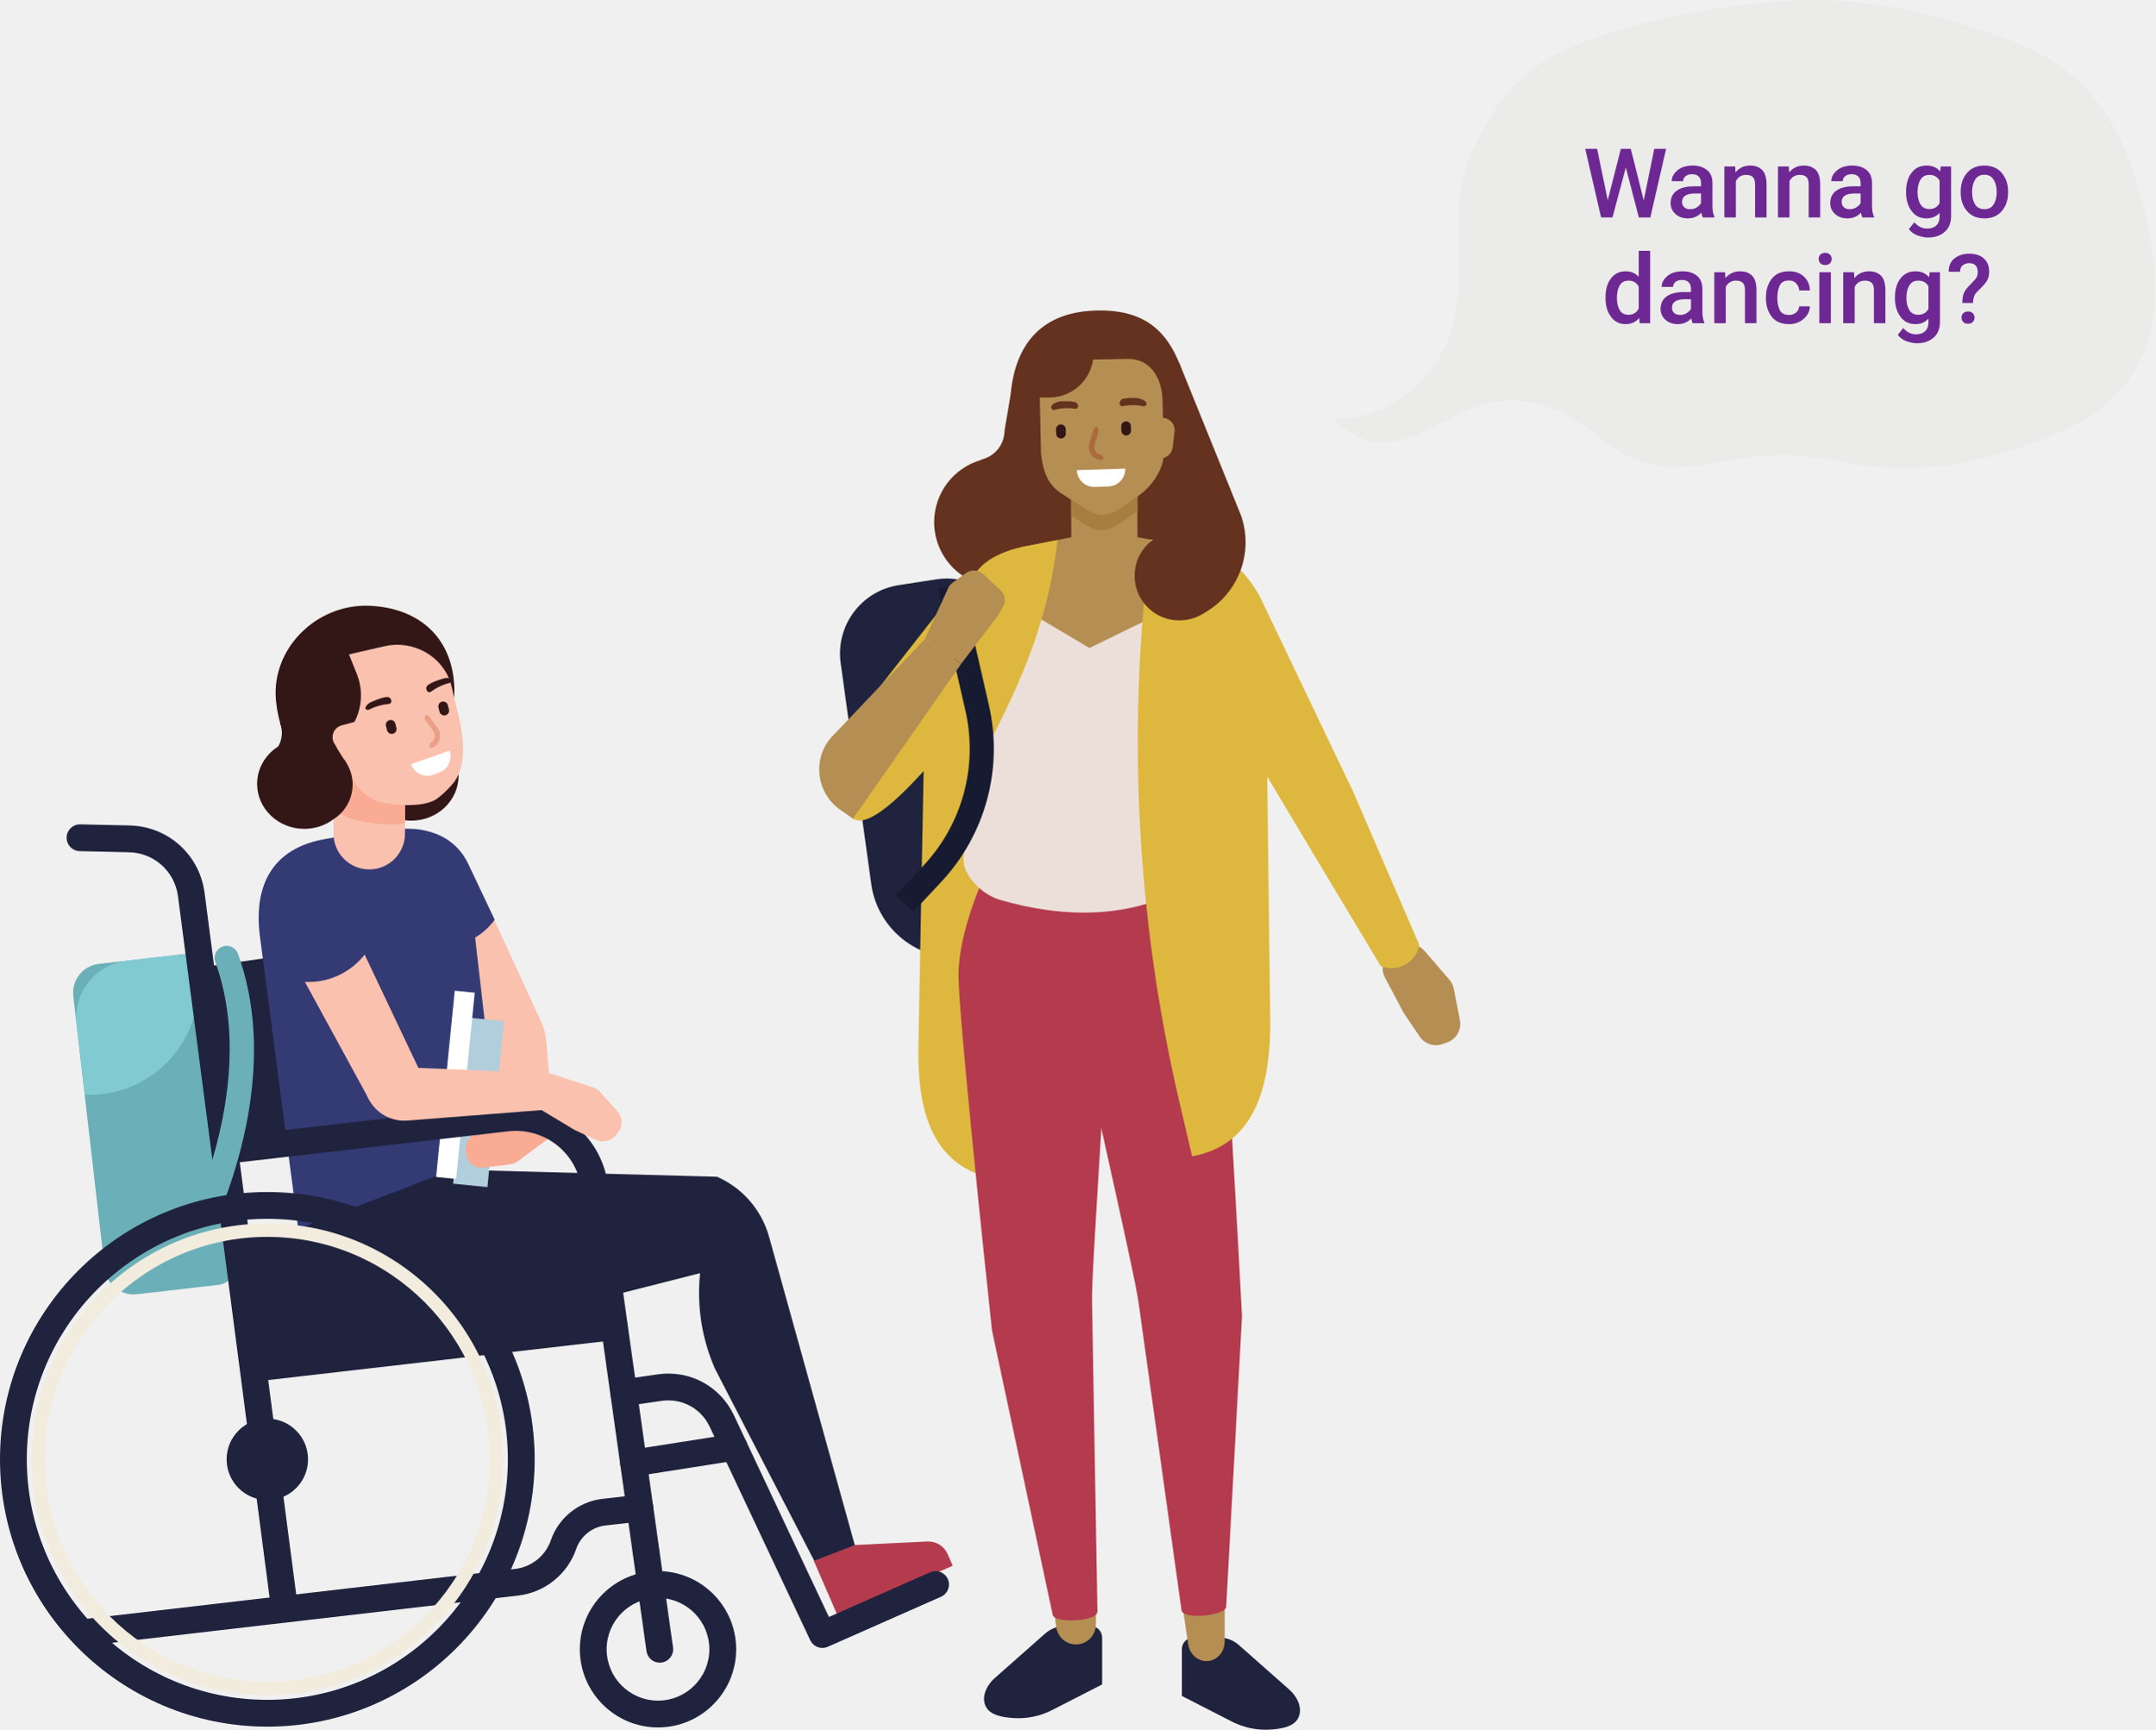
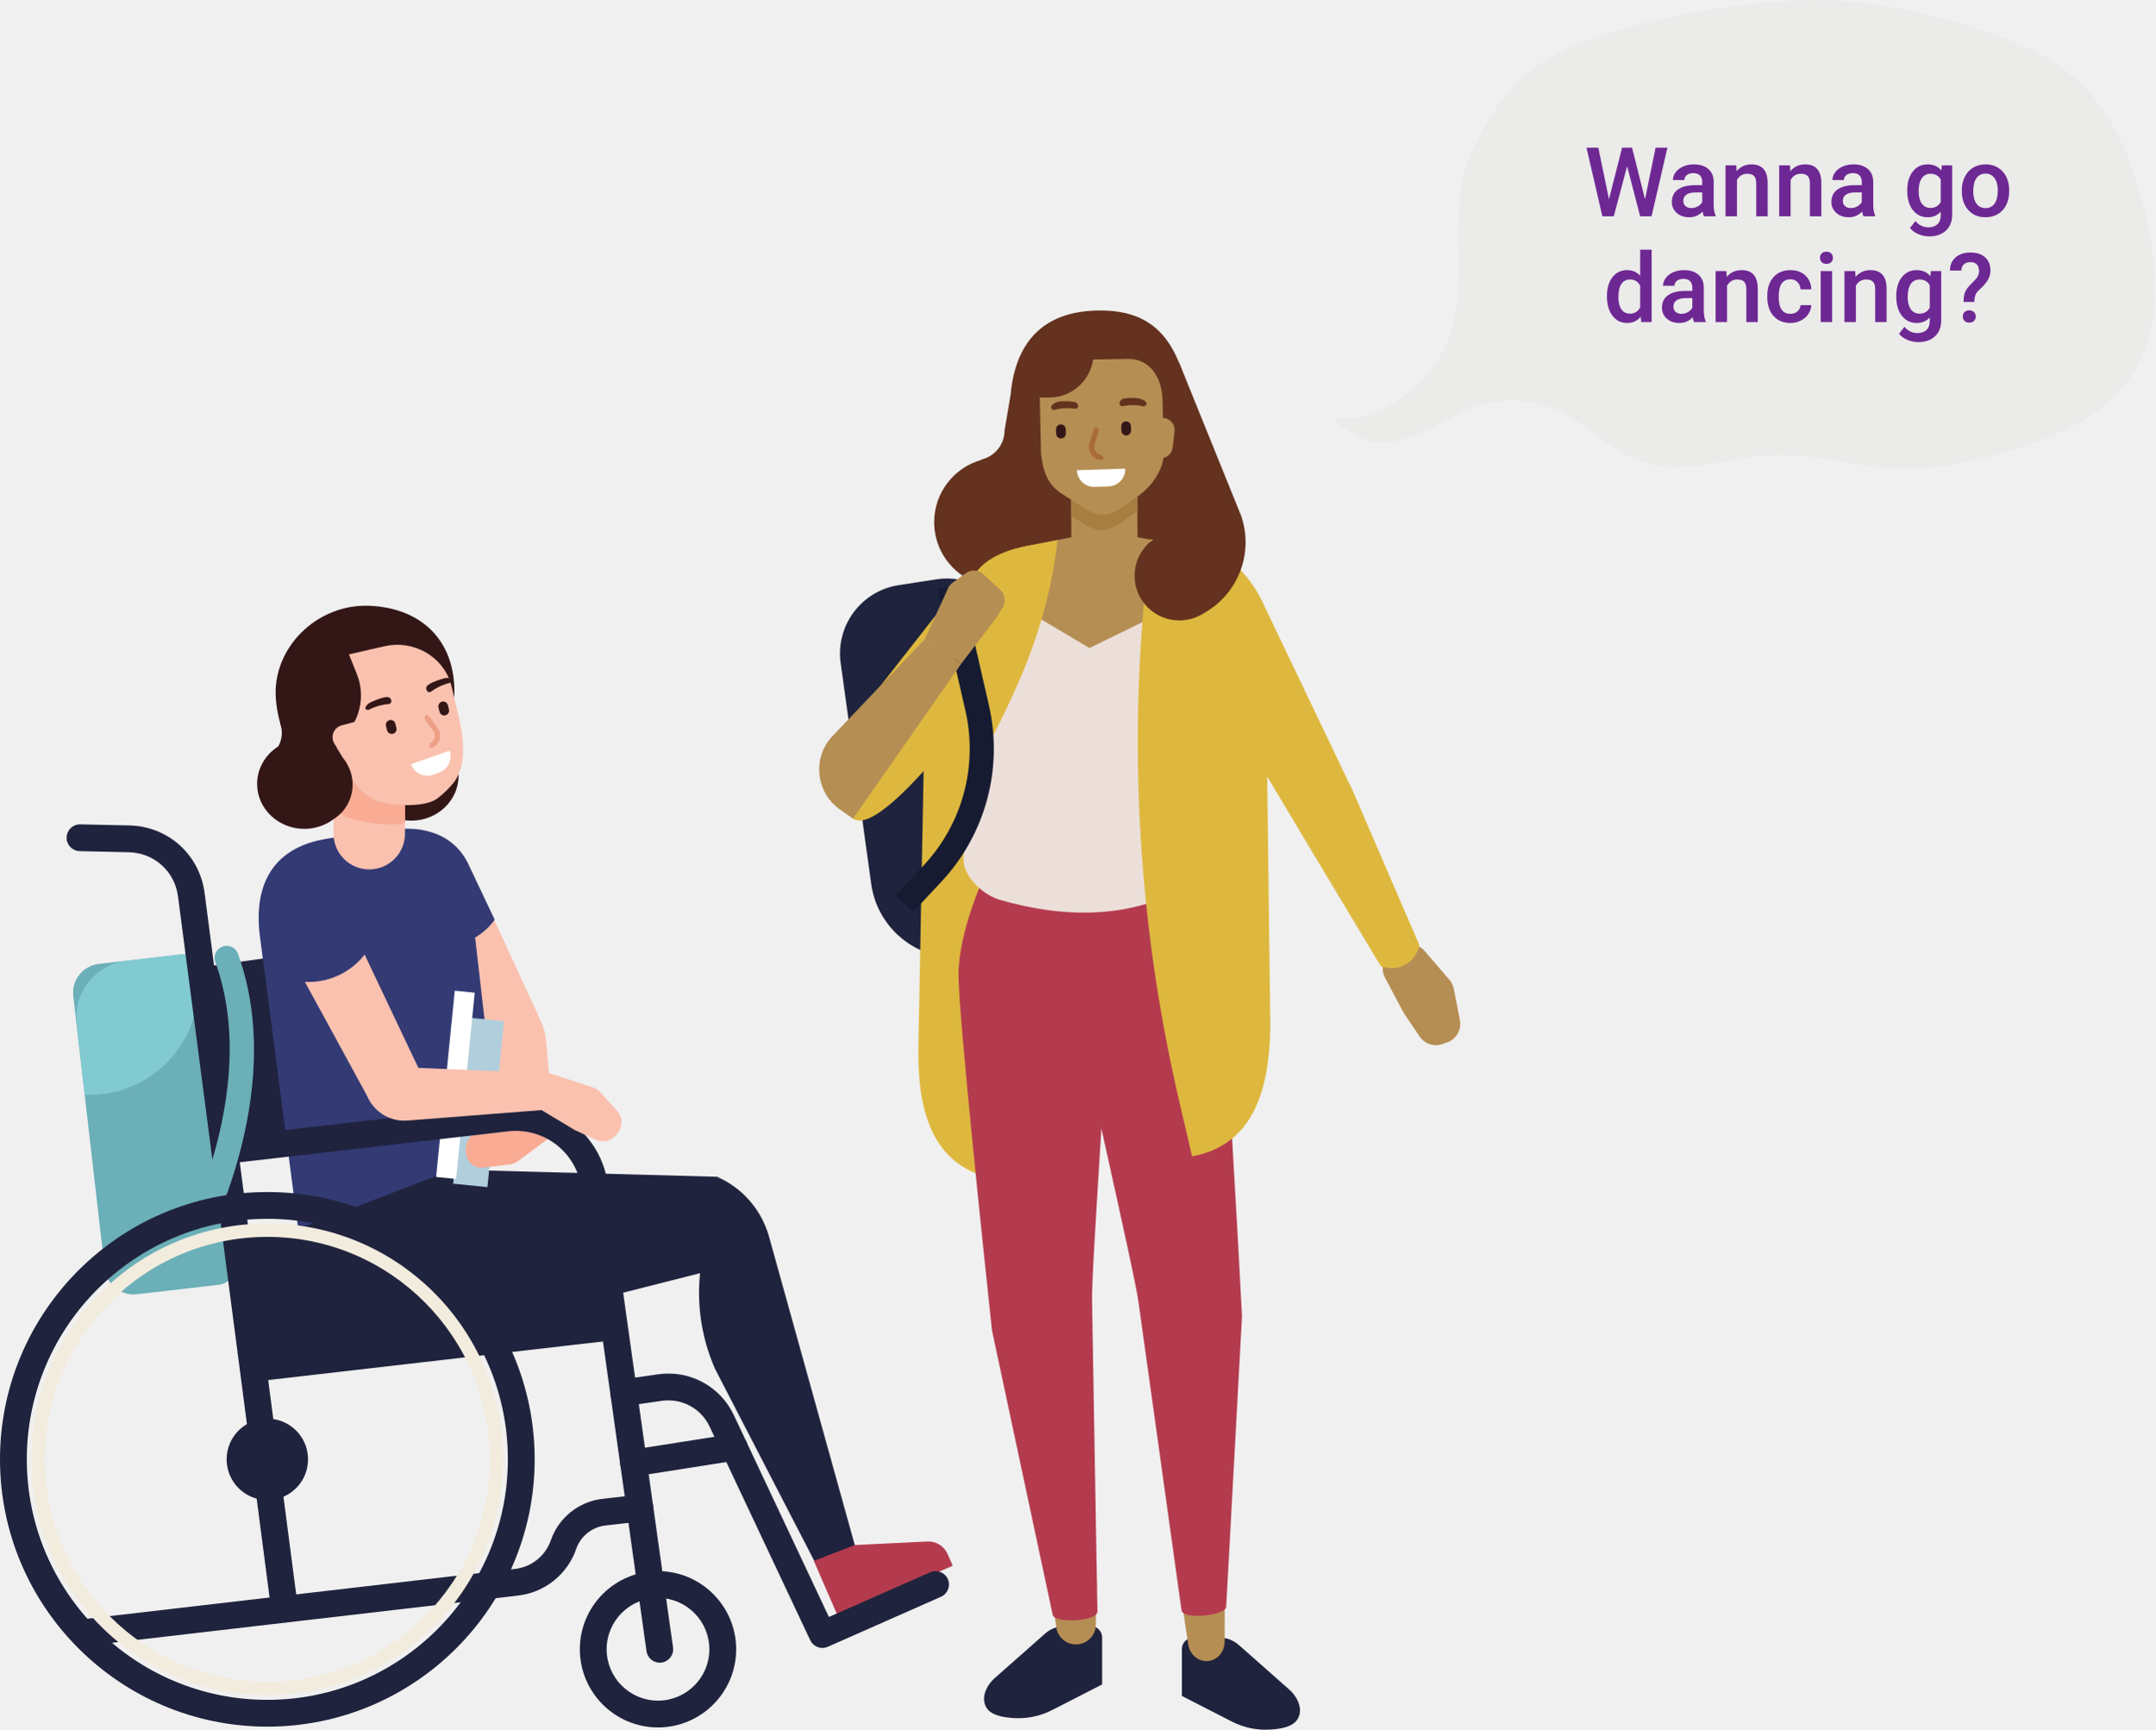
<svg xmlns="http://www.w3.org/2000/svg" viewBox="0 0 586.373 470.667" height="470.667" width="586.373" xml:space="preserve" id="svg2" version="1.1">
  <defs id="defs6">
    <clipPath id="clipPath20" clipPathUnits="userSpaceOnUse">
      <path id="path18" d="M 0,0 H 4397.81 V 3530 H 0 Z" />
    </clipPath>
  </defs>
  <g transform="matrix(1.333333,0,0,-1.333333,0,470.6667)" id="g10">
    <g transform="scale(0.1)" id="g12">
      <g id="g14">
        <g clip-path="url(#clipPath20)" id="g16">
          <path id="path22" style="fill:#64321f;fill-opacity:1;fill-rule:nonzero;stroke:none" d="m 2427.9,2718.84 c -24.65,102.99 -61.98,177.8 -183.2,177.58 -119.63,-0.21 -172.73,-69.12 -182.3,-170.3 -0.48,-5.12 -12.56,-74.6 -12.56,-74.6 0,-28.88 -20.14,-53 -47.11,-59.23 l -0.36,-0.89 c -55.44,-15.63 -96.09,-66.53 -96.09,-126.97 0,-72.86 59.07,-131.93 131.93,-131.93 43.5,0 82.07,21.06 106.1,53.52 h 244.24 v 196.77 h -11.09 c 34.11,36.29 63.24,82.54 50.44,136.05" />
          <path id="path24" style="fill:#6bafb8;fill-opacity:1;fill-rule:nonzero;stroke:none" d="m 445.234,907.809 -165.843,-19.11 c -32.536,-3.75 -61.95,19.582 -65.7,52.11 l -64.136,556.411 c -3.75,32.53 19.582,61.94 52.117,65.69 l 208.148,24 L 482.664,955 c 2.688,-23.371 -14.062,-44.488 -37.43,-47.191" />
          <path id="path26" style="fill:#81cad1;fill-opacity:1;fill-rule:nonzero;stroke:none" d="m 156.297,1440.62 16.683,-144.73 c 3.278,-0.15 6.567,-0.25 9.879,-0.25 122.543,0 221.883,99.34 221.883,221.88 0,23.51 -3.679,46.14 -10.453,67.4 l -135.945,-15.67 c -63.703,-7.34 -109.391,-64.93 -102.047,-128.63" />
          <path id="path28" style="fill:#fac1af;fill-opacity:1;fill-rule:nonzero;stroke:none" d="m 1125.54,1275.9 -10.91,129.16 c -1.18,14.03 -4.8,27.74 -10.69,40.53 l -145.417,315.57 c -17.164,36.18 -61.031,50.77 -96.464,32.04 -34.664,-18.32 -46.504,-63.59 -27.731,-98 l 178.402,-327.05 19.9,-117.78 92.91,25.53" />
          <path id="path30" style="fill:#1f233d;fill-opacity:1;fill-rule:nonzero;stroke:none" d="m 2160.26,1605.41 -182.46,-28.13 c -95.53,-14.74 -184.93,50.76 -199.66,146.3 l -62.67,453.35 c -10.57,76.41 42.13,147.16 118.37,158.92 l 76.74,11.84 c 77.75,11.99 150.32,-41.85 161.37,-119.74 l 88.31,-622.54" />
          <path id="path32" style="fill:#b58e53;fill-opacity:1;fill-rule:nonzero;stroke:none" d="m 2957.73,1530.47 -50.41,58.56 c -12.8,14.88 -34.47,18.32 -51.24,8.16 l -15.19,-9.21 c -18.19,-11.03 -24.63,-34.33 -14.67,-53.13 l 36.91,-69.66 c 0.67,-1.26 1.4,-2.48 2.19,-3.67 l 31.64,-46.87 c 10.23,-15.16 29.41,-21.49 46.66,-15.4 l 9.45,3.34 c 18.76,6.63 29.84,25.99 26.04,45.52 l -12.41,63.82 c -1.33,6.86 -4.42,13.25 -8.97,18.54" />
          <path id="path34" style="fill:#deb83e;fill-opacity:1;fill-rule:nonzero;stroke:none" d="m 2024.52,1125.28 29.53,109.14 c 101.4,374.77 134.46,764.74 97.6,1151.23 l -264.56,-306.45 -12.97,-684.25 c -2.42,-127.9 25.5,-242.01 150.4,-269.67" />
          <path id="path36" style="fill:#deb83e;fill-opacity:1;fill-rule:nonzero;stroke:none" d="m 1687.02,1990.31 c 0,0 24.35,-111.09 53.58,-131.05 69.52,-47.44 346.18,358.53 346.18,358.53 33.92,36.27 30.84,93.48 -6.76,125.9 -36.98,31.88 -92.9,27.29 -124.18,-10.19 l -268.82,-343.19" />
          <path id="path38" style="fill:#1f233d;fill-opacity:1;fill-rule:nonzero;stroke:none" d="M 2249.05,92.422 2147.18,40.191 c -24.8,-12.723 -52.16,-18.152 -79.12,-16.383 -23.07,1.52 -45.3,6.043 -54.68,20.66 -12.71,19.801 -0.99,45.461 16.64,61.043 l 102.67,90.726 c 11.22,9.922 25.67,15.391 40.64,15.391 h 52.21 c 12.99,0 23.51,-10.527 23.51,-23.5 V 92.422" />
          <path id="path40" style="fill:#b58e53;fill-opacity:1;fill-rule:nonzero;stroke:none" d="m 2417.61,2416.64 -168.04,29.46 -151.75,-30.01 c -35.54,-7.03 -69.25,-22.21 -96.76,-45.77 -40.07,-34.31 -64.08,-81.19 -63.87,-136.48 l 98.77,-180.99 188.43,-146.66 265.33,196.43 102.54,150.96 c -10.86,40.97 -32.78,79.48 -69.67,112.96 -29.25,26.55 -66.07,43.28 -104.98,50.1" />
          <path id="path42" style="fill:#1f233d;fill-opacity:1;fill-rule:nonzero;stroke:none" d="M 462.449,1177.29 719.715,1219 704.676,1597.72 410.402,1556 462.449,1177.29" />
          <path id="path44" style="fill:#333a74;fill-opacity:1;fill-rule:nonzero;stroke:none" d="m 612.242,993.41 342.281,148.88 c 37.934,58.89 54.407,129.07 46.647,198.7 l -43.053,374.98 c -8.855,76 -77.652,130.43 -153.652,121.57 0,0 -123.629,-15.01 -156.563,-23.02 C 538.336,1787.88 520.926,1699.7 529.781,1623.69 l 82.461,-630.28" />
          <path id="path46" style="fill:#1f233d;fill-opacity:1;fill-rule:nonzero;stroke:none" d="m 871.242,790.281 568.078,144.137 24.73,194.012 -539.706,14.68 -315.371,-121.06 0.664,-6.05 C 624.141,883.789 738.336,785.262 871.242,790.281" />
          <path id="path48" style="fill:#1f233d;fill-opacity:1;fill-rule:nonzero;stroke:none" d="m 1667.72,332.762 81.87,24.957 -180.27,648.391 c -15.19,54.62 -54.12,99.54 -106.03,122.32 l -31.45,-172.731 c -12.49,-74.027 -3.08,-150.097 27.06,-218.871 l 208.82,-404.066" />
          <path id="path50" style="fill:#b43b4e;fill-opacity:1;fill-rule:nonzero;stroke:none" d="m 1709.39,232.449 234.74,102.192 -10.31,23.73 c -7.12,16.379 -23.63,26.629 -41.46,25.758 l -148.1,-7.238 -83.56,-32.43 48.69,-112.012" />
          <path id="path52" style="fill:#1f233d;fill-opacity:1;fill-rule:nonzero;stroke:none" d="m 462.449,551.801 c 0,-45.883 37.192,-83.071 83.071,-83.071 45.875,0 83.066,37.188 83.066,83.071 0,45.879 -37.191,83.058 -83.066,83.058 -45.879,0 -83.071,-37.179 -83.071,-83.058" />
          <path id="path54" style="fill:#1f233d;fill-opacity:1;fill-rule:nonzero;stroke:none" d="m 1237.89,164.18 c 0,-57.789 47.02,-104.821 104.82,-104.821 57.79,0 104.82,47.032 104.82,104.821 0,57.789 -47.03,104.832 -104.82,104.832 -57.8,0 -104.82,-47.043 -104.82,-104.832 z m -54.69,0 c 0,87.961 71.55,159.511 159.51,159.511 87.95,0 159.5,-71.55 159.5,-159.511 0,-87.961 -71.55,-159.512 -159.5,-159.512 -87.96,0 -159.51,71.551 -159.51,159.512" />
          <path id="path56" style="fill:#b1cedc;fill-opacity:1;fill-rule:nonzero;stroke:none" d="m 994.633,1107.34 -70.031,7 33.847,338.6 70.021,-7 -33.837,-338.6" />
          <path id="path58" style="fill:#ffffff;fill-opacity:1;fill-rule:nonzero;stroke:none" d="m 930.711,1123.97 -40.781,4.08 37.996,380.14 40.781,-4.07 -37.996,-380.15" />
          <path id="path60" style="fill:#1f233d;fill-opacity:1;fill-rule:nonzero;stroke:none" d="m 580.684,219.051 c 1.183,0 2.375,0.09 3.578,0.238 14.972,1.961 25.523,15.68 23.574,30.652 L 417.414,1708.01 c -10.168,77.85 -74.512,135.63 -153.004,137.4 l -100.535,2.26 c -15.305,0.32 -27.609,-11.63 -27.949,-26.73 -0.336,-15.09 11.625,-27.61 26.722,-27.95 l 100.532,-2.26 c 51.304,-1.15 93.359,-38.92 100.004,-89.8 L 553.605,242.859 c 1.801,-13.769 13.555,-23.808 27.079,-23.808" />
          <path id="path62" style="fill:#f9ab94;fill-opacity:1;fill-rule:nonzero;stroke:none" d="m 1096.35,1280.23 -89.32,-39.56 -35.229,-20.33 c -16.871,-9.73 -25.031,-29.64 -19.852,-48.42 l 0.68,-2.47 c 4.062,-14.71 18.293,-24.24 33.453,-22.39 l 54.148,6.62 c 6.19,0.75 12.07,3.12 17.08,6.84 l 72.7,54.18 -33.66,65.53" />
          <path id="path64" style="fill:#1f233d;fill-opacity:1;fill-rule:nonzero;stroke:none" d="m 518.137,710.391 c 1.051,0 2.105,0.058 3.168,0.187 L 1255.7,795.23 c 15,1.731 25.76,15.29 24.03,30.29 -1.74,15.011 -15.28,25.761 -30.3,24.031 L 515.043,764.898 c -15,-1.718 -25.766,-15.289 -24.035,-30.289 1.605,-13.941 13.433,-24.218 27.129,-24.218" />
          <path id="path66" style="fill:#1f233d;fill-opacity:1;fill-rule:nonzero;stroke:none" d="m 1346.26,136.828 c 1.27,0 2.55,0.102 3.84,0.274 14.96,2.097 25.38,15.937 23.27,30.886 l -132.82,944.852 c -14.49,103.12 -106.84,174.62 -210.34,162.63 l -560.663,-64.63 c -15.004,-1.73 -25.762,-15.29 -24.031,-30.29 1.726,-15.01 15.304,-25.78 30.297,-24.04 l 560.667,64.63 c 73.73,8.49 139.58,-42.41 149.92,-115.91 l 132.82,-944.859 c 1.92,-13.66 13.63,-23.531 27.04,-23.543" />
          <path id="path68" style="fill:#1f233d;fill-opacity:1;fill-rule:nonzero;stroke:none" d="m 172.34,171.02 c 1.055,0 2.125,0.058 3.199,0.179 l 882.081,102.653 c 54.07,6.238 100.45,43.546 118.14,95.046 8.9,25.93 32.25,44.711 59.48,47.852 l 73.67,8.5 c 15,1.719 25.76,15.289 24.04,30.289 -1.74,15 -15.31,25.75 -30.3,24.031 l -73.67,-8.492 c -48.05,-5.539 -89.24,-38.68 -104.95,-84.418 -10.88,-31.691 -39.41,-54.64 -72.7,-58.48 L 169.215,225.531 c -15,-1.75 -25.746,-15.32 -23.996,-30.332 1.621,-13.929 13.433,-24.179 27.121,-24.179" />
          <path id="path70" style="fill:#1f233d;fill-opacity:1;fill-rule:nonzero;stroke:none" d="m 1678.14,166.918 c 3.7,0 7.45,0.754 11.04,2.332 l 231.02,102.09 c 13.82,6.101 20.07,22.25 13.96,36.051 -6.1,13.82 -22.24,20.078 -36.06,13.968 l -206.6,-91.3 -193.89,411.711 c -27.95,59.339 -90.34,92.878 -155.26,83.492 L 1268.8,714.59 c -14.95,-2.168 -25.3,-16.031 -23.13,-30.988 2.16,-14.942 16.01,-25.321 30.98,-23.133 l 73.54,10.66 c 40.93,5.91 80.31,-15.231 97.95,-52.66 l 205.25,-435.86 c 4.65,-9.871 14.48,-15.691 24.75,-15.691" />
          <path id="path72" style="fill:#1f233d;fill-opacity:1;fill-rule:nonzero;stroke:none" d="m 1292.84,516.828 c 1.41,0 2.84,0.113 4.28,0.34 l 205.27,32.262 c 14.92,2.351 25.11,16.351 22.77,31.261 -2.35,14.93 -16.33,25.09 -31.26,22.77 l -205.27,-32.27 c -14.92,-2.339 -25.11,-16.339 -22.77,-31.261 2.13,-13.469 13.75,-23.102 26.98,-23.102" />
          <path id="path74" style="fill:#1f233d;fill-opacity:1;fill-rule:nonzero;stroke:none" d="m 518.516,755.379 716.204,82.562 -28.92,250.889 -716.202,-82.56 28.918,-250.891" />
          <path id="path76" style="fill:#fac1af;fill-opacity:1;fill-rule:nonzero;stroke:none" d="m 828.867,1242.96 291.893,22.79 2.3,73.71 -378.771,15.79 -1.226,-26.6 c -2.219,-48.26 37.542,-87.98 85.804,-85.69" />
          <path id="path78" style="fill:#fac1af;fill-opacity:1;fill-rule:nonzero;stroke:none" d="m 754.176,1284.21 107,50.75 -169.988,358.35 c -17.129,36.12 -60.875,50.73 -96.274,32.16 -34.801,-18.27 -47.894,-61.5 -29.07,-96.01 l 188.332,-345.25" />
          <path id="path80" style="fill:#fac1af;fill-opacity:1;fill-rule:nonzero;stroke:none" d="m 1209.85,1310.89 -86.45,28.42 -34.24,-65.23 83.74,-50.31 42.59,-19.77 c 14.31,-6.65 31.3,-2.78 41.32,9.4 l 3.54,4.29 c 10.91,13.25 10.46,32.49 -1.04,45.23 l -34.57,38.28 c -4.04,4.47 -9.17,7.81 -14.89,9.69" />
          <path id="path82" style="fill:#b58e53;fill-opacity:1;fill-rule:nonzero;stroke:none" d="m 2186.37,2375.59 -0.98,209.28 135.17,1.53 0.98,-209.28 c 0.25,-21.68 -38.32,0.43 -74.51,1.68 -31.03,1.07 -60.45,-21.8 -60.66,-3.21" />
          <path id="path84" style="fill:#b58e53;fill-opacity:1;fill-rule:nonzero;stroke:none" d="m 2196.6,174.051 c 21.61,0.527 39,17.929 39.5,39.551 l 2.02,87.078 -93.99,-10.84 11.39,-80.942 c 2.87,-20.359 20.53,-35.339 41.08,-34.847" />
          <path id="path86" style="fill:#1f233d;fill-opacity:1;fill-rule:nonzero;stroke:none" d="m 2411.78,68.941 101.86,-52.242 c 24.81,-12.711 52.17,-18.148 79.14,-16.379 23.06,1.531 45.29,6.051 54.67,20.668 12.72,19.793 0.99,45.461 -16.64,61.031 l -102.67,90.743 c -11.21,9.91 -25.67,15.386 -40.64,15.386 h -52.21 c -12.98,0 -23.51,-10.527 -23.51,-23.519 V 68.941" />
          <path id="path88" style="fill:#b58e53;fill-opacity:1;fill-rule:nonzero;stroke:none" d="m 2465.85,140.199 c -19.87,-2.258 -38.01,12.77 -41.2,34.129 l -12.87,86.082 87.48,1.309 -0.19,-81.707 c -0.04,-20.563 -14.33,-37.672 -33.22,-39.813" />
          <path id="path90" style="fill:#b43b4e;fill-opacity:1;fill-rule:nonzero;stroke:none" d="m 2010.19,1745.51 c 132.83,6.73 267.57,64.7 262.88,-68.22 -6.98,-197.89 -47.21,-750.739 -44.58,-804.29 l 10.92,-631.891 c -0.32,-20.57 -87.76,-24.539 -91.25,-6.769 l -123.85,580.328 c -11.71,108.742 -68.39,641.632 -68.39,725.012 -0.01,91.67 54.27,205.83 54.27,205.83" />
          <path id="path92" style="fill:#b43b4e;fill-opacity:1;fill-rule:nonzero;stroke:none" d="m 2424.01,1734.37 c -132.26,-13.99 -294.57,53.39 -269.29,-77.19 37.63,-194.41 163.23,-734.301 168.95,-787.61 l 87.36,-625.91 c 3.5,-20.289 90.51,-10.609 91.2,7.469 l 32.2,592.519 c -5.33,109.243 -35.02,644.072 -45.04,726.852 -2.31,19.08 -65.38,163.87 -65.38,163.87" />
          <path id="path94" style="fill:#deb83e;fill-opacity:1;fill-rule:nonzero;stroke:none" d="m 2761.01,1914.84 135.12,-312.97 c -5.35,-32.63 -37.28,-53.83 -69.43,-46.1 l -8.78,2.11 -137.71,229.42 -59.96,171.86 c 50.81,29.57 116.05,9.03 140.76,-44.32" />
          <path id="path96" style="fill:#deb83e;fill-opacity:1;fill-rule:nonzero;stroke:none" d="m 2680.21,1787.3 80.8,127.54 -187.83,392.95 c -21.65,44.68 -83.99,117.2 -127.77,93.75 l 7.14,-55.08 c -43.04,-23.06 -58.86,-76.89 -35.12,-119.55 l 262.78,-439.61" />
          <path id="path98" style="fill:#ecdfd9;fill-opacity:1;fill-rule:nonzero;stroke:none" d="m 2428.32,1724.42 c -117.13,-69.89 -255.43,-69.15 -386.87,-31.1 -24.21,7 -56.18,27.93 -71.26,62.15 -14.31,32.48 12.11,83.96 27.86,176.66 15.57,91.55 51.79,378.27 51.79,378.27 l 173.27,-102.84 190.14,92.81 74.1,-479.44 -59.03,-96.51" />
          <path id="path100" style="fill:#deb83e;fill-opacity:1;fill-rule:nonzero;stroke:none" d="m 2432.66,1170.14 -25.75,110.09 c -88.14,376.75 -108.1,764.83 -58.59,1148.56 0.17,1.3 33.52,-6.05 33.52,-6.05 l 201.86,-301.02 8.56,-687.26 c -1.98,-127.91 -33.82,-240.98 -159.6,-264.32" />
          <path id="path102" style="fill:#deb83e;fill-opacity:1;fill-rule:nonzero;stroke:none" d="m 2000.28,1977.14 c 69.71,135.37 135.78,263.7 157.53,448.29 0.18,1.59 0.3,2.58 0.3,2.58 l -61.31,-11.96 c 0,0 -68.4,-9.96 -100.39,-48.33 -78.75,-94.48 -95.07,-448.66 -95.07,-448.66 -15.39,-127 38.4,-59.48 98.94,58.08" />
          <path id="path104" style="fill:#a77e40;fill-opacity:1;fill-rule:nonzero;stroke:none" d="m 2320.81,2591.36 -135.17,-1.53 0.52,-112.71 c 16.23,-10.17 33.18,-20.49 33.18,-20.49 20.5,-11.09 37.54,-12.82 64.16,3.97 0,0 25.48,17.64 37.79,26.75 l -0.48,104.01" />
          <path id="path106" style="fill:#64321f;fill-opacity:1;fill-rule:nonzero;stroke:none" d="m 2497.51,2354.98 c 0,-50.33 -40.79,-91.12 -91.12,-91.12 -50.32,0 -91.12,40.79 -91.12,91.12 0,50.33 40.8,91.12 91.12,91.12 50.33,0 91.12,-40.79 91.12,-91.12" />
          <path id="path108" style="fill:#64321f;fill-opacity:1;fill-rule:nonzero;stroke:none" d="m 2431.29,2267.33 -61.09,128.52 -105.48,343.64 141.67,49.92 125.96,-311.07 c 30.36,-86.18 -14.89,-180.65 -101.06,-211.01" />
          <path id="path110" style="fill:#b58e53;fill-opacity:1;fill-rule:nonzero;stroke:none" d="m 2326.96,2521.04 c -10.31,-7.9 -41.01,-29.17 -41.01,-29.17 -26.62,-16.79 -43.66,-15.06 -64.16,-3.97 0,0 -44.08,26.85 -58.15,36.58 -23.7,16.41 -35.09,40.11 -39.31,79.5 l -2.42,108.12 c -1.01,45.14 28.65,82.7 73.79,83.54 l 105.37,1.97 c 43.64,0.82 68.25,-35.21 71,-78.77 0.52,-8.16 3.2,-113.03 3.2,-113.03 -0.92,-31.45 -20.96,-63.81 -48.31,-84.77" />
          <path id="path112" style="fill:#161b31;fill-opacity:1;fill-rule:nonzero;stroke:none" d="m 1863.64,1669.23 -35.95,33.61 57.09,61.08 c 79.23,84.76 111.08,202.89 85.19,315.99 l -56.77,248.09 47.98,10.99 56.78,-248.1 c 29.53,-129.06 -6.82,-263.86 -97.23,-360.59 l -57.09,-61.07" />
          <path id="path114" style="fill:#b58e53;fill-opacity:1;fill-rule:nonzero;stroke:none" d="m 1695.45,2024.26 191.82,201.48 74.27,-50.19 -220.94,-316.29 -26.51,18.61 c -48.12,33.78 -56.75,101.63 -18.64,146.39" />
          <path id="path116" style="fill:#b58e53;fill-opacity:1;fill-rule:nonzero;stroke:none" d="m 1970.87,2360.33 -26.82,-19.29 c -4.01,-2.89 -7.2,-6.77 -9.25,-11.26 l -47.53,-104.04 74.27,-50.19 71.22,93.28 c 0.61,0.81 1.18,1.64 1.7,2.5 l 11.69,19.26 c 7,11.53 4.92,26.39 -4.96,35.57 l -34.4,31.93 c -9.91,9.2 -24.94,10.13 -35.92,2.24" />
          <path id="path118" style="fill:#333a74;fill-opacity:1;fill-rule:nonzero;stroke:none" d="m 690.945,1704.04 c -18.531,39.08 -65.855,54.88 -104.144,34.78 -39.699,0 -64.922,-42.49 -45.914,-77.34 l 73.492,-134.72 1.586,-0.16 c 51.074,-4.77 100.887,17.73 131.062,59.21 l -56.082,118.23" />
          <path id="path120" style="fill:#333a74;fill-opacity:1;fill-rule:nonzero;stroke:none" d="m 957.617,1762.33 c -37.097,85.34 -131.222,76.03 -131.222,76.03 -36.7,0 -25.067,-83.16 -7.493,-115.38 l 67.938,-124.54 1.465,-0.14 c 47.215,-4.41 93.258,16.38 121.155,54.73 l -51.843,109.3" />
          <path id="path122" style="fill:#6bafb8;fill-opacity:1;fill-rule:nonzero;stroke:none" d="m 379.992,941.98 c -4.125,0 -8.304,1.051 -12.148,3.231 -11.813,6.719 -15.938,21.738 -9.215,33.559 1.789,3.148 178.125,318.92 80.68,588.05 -4.629,12.78 1.984,26.89 14.761,31.52 12.785,4.62 26.891,-1.98 31.52,-14.76 105.262,-290.74 -76.399,-615.471 -84.184,-629.15 -4.535,-7.969 -12.851,-12.45 -21.414,-12.45" />
          <path id="path124" style="fill:#1f233d;fill-opacity:1;fill-rule:nonzero;stroke:none" d="m 54.688,551.801 c 0,-270.653 220.188,-490.832 490.829,-490.832 270.644,0 490.824,220.179 490.824,490.832 0,270.64 -220.18,490.829 -490.824,490.829 -270.641,0 -490.829,-220.189 -490.829,-490.829 z M 0,551.801 c 0,300.789 244.719,545.519 545.516,545.519 300.8,0 545.514,-244.73 545.514,-545.519 C 1091.03,251 846.316,6.281 545.516,6.281 244.719,6.281 0,251 0,551.801" />
          <path id="path126" style="fill:#331616;fill-opacity:1;fill-rule:nonzero;stroke:none" d="m 903.395,2015.44 c 15.273,31.48 23.804,67.15 23.804,103.15 0,106.71 -69.199,170.8 -173.312,175.14 -107.957,4.51 -200.61,-87.52 -190.75,-192.85 9.945,-106.25 80.902,-192.98 185.101,-192.98 1.328,0 2.633,0.09 3.95,0.12 15.406,-31.16 48.593,-52.79 87.175,-52.79 53.231,0 96.387,41.08 96.387,91.75 0,27.25 -12.547,51.65 -32.355,68.46" />
          <path id="path128" style="fill:#fac1af;fill-opacity:1;fill-rule:nonzero;stroke:none" d="m 753.473,1755.72 c 40.273,0 72.922,32.65 72.922,72.92 v 170.45 H 680.559 v -170.45 c 0,-40.27 32.644,-72.92 72.914,-72.92" />
          <path id="path130" style="fill:#f9ab94;fill-opacity:1;fill-rule:nonzero;stroke:none" d="m 680.559,1880.84 c 9.113,-8.5 18.953,-15.37 29.117,-19.33 10.695,-4.17 76.937,-20.82 116.719,-11.09 v 153.63 H 680.559 v -123.21" />
          <path id="path132" style="fill:#fac1af;fill-opacity:1;fill-rule:nonzero;stroke:none" d="m 745.848,2034.71 37.175,-2.47 4.86,72.98 -29.762,10.69 c -15.601,5.6 -32.226,-5.29 -33.328,-21.83 l -2.184,-32.81 c -0.918,-13.75 9.489,-25.64 23.239,-26.56" />
          <path id="path134" style="fill:#fac1af;fill-opacity:1;fill-rule:nonzero;stroke:none" d="m 926.707,1934.05 c -7.754,-10.43 -29.945,-32.81 -42.391,-38.4 -35.539,-15.98 -100.207,-5.97 -112.312,-1.25 -35.688,13.93 -54.434,39.54 -62.797,74.83 l -75.723,204.99 77.731,20.14 73.156,16.81 c 58.281,13.41 118.703,-19.44 135.656,-76.79 0.606,-2.05 1.157,-4.12 1.653,-6.22 l 15.191,-64.1 c 8.371,-35.29 16.594,-94.01 -10.164,-130.01" />
          <path id="path136" style="fill:#331616;fill-opacity:1;fill-rule:nonzero;stroke:none" d="m 629.723,2021.53 0.406,3.42 1.441,-3.58 c -0.609,0.07 -1.23,0.1 -1.847,0.16 z m 52.558,-9.69 c 46.774,29.72 67.262,89.41 45.871,142.69 l -21.484,53.5 -129.215,-51.88 28.473,-70.91 -30.16,3.58 -4.133,-34.78 c 6.015,-16.19 4.043,-33.36 -3.836,-47.35 -25.984,-16.43 -43.125,-44.53 -43.125,-76.45 0,-50.68 43.152,-91.76 96.383,-91.76 22.48,0 43.117,7.39 59.511,19.68 39.235,24.77 50.754,76.7 25.821,115.84 l -24.106,37.84" />
          <path id="path138" style="fill:#fac1af;fill-opacity:1;fill-rule:nonzero;stroke:none" d="m 733.531,1976.05 31.875,19.29 -37.871,62.58 -30.508,-8.31 c -15.996,-4.35 -23.375,-22.81 -14.789,-36.99 l 17.032,-28.14 c 7.132,-11.79 22.476,-15.56 34.261,-8.43" />
          <path id="path140" style="fill:#b58e53;fill-opacity:1;fill-rule:nonzero;stroke:none" d="m 2365.18,2594.79 -37,4.42 8.68,72.63 31.21,5.02 c 16.37,2.63 30.7,-11.14 28.74,-27.59 l -3.9,-32.66 c -1.64,-13.68 -14.05,-23.45 -27.73,-21.82" />
          <path id="path142" style="fill:#f2ecde;fill-opacity:1;fill-rule:nonzero;stroke:none" d="M 91.535,551.801 C 91.535,301.48 295.191,97.82 545.516,97.82 795.844,97.82 999.5,301.48 999.5,551.801 c 0,250.32 -203.656,453.979 -453.984,453.979 -250.325,0 -453.981,-203.659 -453.981,-453.979 z m -27.344,0 c 0,265.398 215.922,481.329 481.325,481.329 265.406,0 481.324,-215.931 481.324,-481.329 0,-265.41 -215.918,-481.332 -481.324,-481.332 -265.403,0 -481.325,215.922 -481.325,481.332" />
          <path id="path144" style="fill:#331616;fill-opacity:1;fill-rule:nonzero;stroke:none" d="m 908.969,2070.25 c -5.262,-1.35 -10.664,1.86 -12.008,7.12 l -2.223,8.69 c -1.343,5.26 1.86,10.66 7.117,12.01 5.262,1.34 10.665,-1.86 12.008,-7.12 l 2.223,-8.69 c 1.344,-5.26 -1.859,-10.67 -7.117,-12.01" />
          <path id="path146" style="fill:#331616;fill-opacity:1;fill-rule:nonzero;stroke:none" d="m 801.75,2032.53 c 5.262,1.32 8.492,6.71 7.168,11.98 l -2.184,8.7 c -1.316,5.26 -6.707,8.49 -11.976,7.17 -5.266,-1.32 -8.492,-6.71 -7.168,-11.98 l 2.183,-8.7 c 1.317,-5.26 6.707,-8.49 11.977,-7.17" />
          <path id="path148" style="fill:#331616;fill-opacity:1;fill-rule:nonzero;stroke:none" d="m 794.957,2093.68 c 2.289,0.82 3.828,3.1 3.606,5.63 -0.266,3.01 -2.165,9.43 -11.149,8.1 -11.152,-1.65 -25.914,-8.1 -33.766,-12.1 -2.695,-1.37 -9.414,-8.52 -8.043,-11.21 1.379,-2.69 4.676,-3.68 7.356,-2.39 7.164,3.65 14.703,6.51 22.422,8.53 5.961,1.55 12.09,2.61 18.215,3.14 0.472,0.05 0.929,0.15 1.359,0.3" />
          <path id="path150" style="fill:#331616;fill-opacity:1;fill-rule:nonzero;stroke:none" d="m 878.152,2117.77 c -2.261,-0.89 -4.922,-0.19 -6.418,1.86 -1.781,2.44 -4.586,8.52 3.051,13.44 9.481,6.11 24.832,10.97 33.375,13.14 2.93,0.74 12.692,-0.21 13.434,-3.14 0.738,-2.93 -1.09,-5.85 -3.961,-6.64 -7.785,-1.98 -15.348,-4.79 -22.481,-8.35 -5.507,-2.76 -10.82,-6.01 -15.773,-9.63 -0.395,-0.28 -0.805,-0.51 -1.227,-0.68" />
          <path id="path152" style="fill:#ffffff;fill-opacity:1;fill-rule:nonzero;stroke:none" d="m 883.598,1948.75 12.121,4.53 c 18.39,6.35 28.144,26.41 21.793,44.8 l -78.715,-27.54 c 6.355,-18.39 26.41,-28.14 44.801,-21.79" />
          <path id="path154" style="fill:#ec9f87;fill-opacity:1;fill-rule:nonzero;stroke:none" d="m 883.941,2005.03 c -2.207,-0.53 -5.82,-1.95 -7.097,0.07 -1.614,2.56 0.367,8.26 2.918,9.87 3.824,2.42 6.39,6.19 7.23,10.63 0.836,4.44 -0.176,8.89 -2.851,12.54 l -16.352,22.36 c -1.785,2.44 -2.059,8.11 0.375,9.9 2.418,1.8 6.649,-0.99 8.438,-3.42 l 16.347,-22.36 c 4.438,-6.03 6.18,-13.7 4.793,-21.05 -1.387,-7.34 -5.812,-13.85 -12.137,-17.85 -0.531,-0.33 -1.085,-0.56 -1.664,-0.69" />
          <path id="path156" style="fill:#331616;fill-opacity:1;fill-rule:nonzero;stroke:none" d="m 2298.34,2641.36 c -5.43,-0.13 -9.97,4.21 -10.1,9.64 l -0.2,8.96 c -0.13,5.43 4.22,9.97 9.64,10.09 5.43,0.13 9.97,-4.21 10.1,-9.64 l 0.2,-8.96 c 0.13,-5.43 -4.21,-9.97 -9.64,-10.09" />
          <path id="path158" style="fill:#64321f;fill-opacity:1;fill-rule:nonzero;stroke:none" d="m 2289.42,2701 c -2.43,0.19 -4.5,2.2 -4.93,5.02 -0.49,3.36 3.3,9.37 6.28,10.01 6.66,1.42 11.52,1.82 18.29,1.98 8.78,0.2 11.46,-0.07 19.95,-2.55 6.03,-1.76 11.27,-6.38 10.61,-9.73 -0.64,-3.35 -3.58,-5.45 -6.51,-4.87 -7.86,1.78 -15.88,2.58 -23.87,2.4 -6.16,-0.14 -12.36,-0.87 -18.43,-2.17 -0.48,-0.09 -0.94,-0.13 -1.39,-0.09" />
          <path id="path160" style="fill:#331616;fill-opacity:1;fill-rule:nonzero;stroke:none" d="m 2165.38,2635.18 c 5.43,0.15 9.75,4.71 9.6,10.14 l -0.25,8.96 c -0.15,5.43 -4.72,9.75 -10.14,9.59 -5.43,-0.14 -9.75,-4.71 -9.6,-10.14 l 0.25,-8.96 c 0.15,-5.43 4.72,-9.74 10.14,-9.59" />
          <path id="path162" style="fill:#64321f;fill-opacity:1;fill-rule:nonzero;stroke:none" d="m 2195.41,2695.81 c 2.4,0.32 4.37,2.42 4.65,5.26 0.34,3.38 -3.82,8.04 -6.83,8.53 -6.72,1.08 -11.69,1.7 -18.47,1.51 -8.78,-0.25 -11.55,0.72 -19.82,-2.38 -6.17,-2.32 -10.73,-7.43 -9.92,-10.74 0.82,-3.32 3.86,-5.26 6.75,-4.53 7.76,2.17 15.74,3.38 23.72,3.61 6.16,0.17 12.4,-0.25 18.52,-1.24 0.47,-0.07 0.94,-0.08 1.4,-0.02" />
          <path id="path164" style="fill:#ffffff;fill-opacity:1;fill-rule:nonzero;stroke:none" d="m 2262.2,2537.32 -28.31,-0.94 c -19.45,-0.65 -35.73,14.6 -36.38,34.04 l 98.73,3.27 c 0.65,-19.45 -14.6,-35.73 -34.04,-36.37" />
          <path id="path166" style="fill:#aa6b3a;fill-opacity:1;fill-rule:nonzero;stroke:none" d="m 2244.8,2591.39 c 2.25,0.24 6.13,0.1 6.67,2.44 0.66,2.94 -3.1,7.66 -6.04,8.32 -4.41,1.01 -8.09,3.72 -10.36,7.63 -2.27,3.91 -2.79,8.44 -1.47,12.77 l 7.97,26.52 c 0.87,2.9 -0.76,8.34 -3.64,9.22 -2.89,0.89 -5.95,-3.15 -6.82,-6.03 l -7.98,-26.53 c -2.18,-7.16 -1.27,-14.97 2.48,-21.44 3.76,-6.47 10.09,-11.13 17.38,-12.79 0.62,-0.14 1.22,-0.18 1.81,-0.11" />
          <path id="path168" style="fill:#64321f;fill-opacity:1;fill-rule:nonzero;stroke:none" d="m 2141.26,2718.84 h -32.6 l 13.39,90.22 h 109.44 c 0,-49.83 -40.39,-90.22 -90.23,-90.22" />
          <path id="path170" style="fill:#ebebea;fill-opacity:1;fill-rule:nonzero;stroke:none" d="m 2720.86,2674.3 c 98.77,-3.5 197.28,70.35 233.96,161.81 48.74,121.51 -6.77,260.3 47.97,382.63 38.96,87.06 90.57,161.24 180.79,204.89 132.25,63.98 345.31,100.41 493.83,105.92 144.9,5.38 308.87,-35.15 443.92,-89.85 136.97,-55.48 203.32,-157.49 243.57,-297.69 67.46,-234.94 42.79,-414.94 -183.74,-503.85 -109.94,-43.16 -239.46,-76.53 -359.66,-60.29 -79.87,10.8 -149.45,30.49 -233.69,20.53 -120.18,-14.2 -192.84,-48.19 -290.57,15.66 -33.42,21.83 -64.85,49.8 -100.35,68.08 -89.14,45.89 -158.69,37.36 -242.29,-7.42 -104.37,-55.92 -152.28,-71.09 -233.74,-0.42" />
-           <g transform="scale(10)" id="g172">
-             <text id="text178" style="font-variant:normal;font-weight:500;font-size:19.692px;font-family:Roboto;-inkscape-font-specification:Roboto-Medium;writing-mode:lr-tb;fill:#6e2893;fill-opacity:1;fill-rule:nonzero;stroke:none" transform="matrix(0.99999,0,0,-1,323.02,308.621)">
-               <tspan id="tspan174" y="0" x="0 17.086 27.797 38.95 50.104 60.815 65.718 76.872">Wanna go</tspan>
-               <tspan id="tspan176" y="21.578" x="3.84 14.986 25.698 36.844 47.195 52.295 63.44 74.586">dancing?</tspan>
-             </text>
-           </g>
+           <path id="path172" style="fill:#6e2893;fill-opacity:1;fill-rule:nonzero;stroke:none" d="m 3356.88,3123.18 21.54,105.39 h 24.13 l -32.3,-140 h -23.28 l -26.63,102.21 -27.21,-102.21 h -23.36 l -32.31,140 h 24.13 l 21.73,-105.19 26.73,105.19 h 20.38 l 26.45,-105.39" />
+           <path id="path174" style="fill:#6e2893;fill-opacity:1;fill-rule:nonzero;stroke:none" d="m 3451.39,3105.4 c 4.62,0 8.95,1.12 13.03,3.36 4.07,2.25 7.13,5.26 9.19,9.04 v 19.61 h -12.6 c -8.65,0 -15.17,-1.5 -19.52,-4.51 -4.36,-3.02 -6.54,-7.28 -6.54,-12.79 0,-4.49 1.49,-8.06 4.47,-10.72 2.98,-2.66 6.97,-3.99 11.97,-3.99 z m 25.67,-16.83 c -1.02,1.99 -1.92,5.22 -2.69,9.71 -7.43,-7.76 -16.54,-11.63 -27.31,-11.63 -10.45,0 -18.97,2.98 -25.57,8.94 -6.61,5.96 -9.91,13.33 -9.91,22.12 0,11.08 4.12,19.59 12.36,25.52 8.24,5.93 20.02,8.9 35.34,8.9 h 14.33 v 6.82 c 0,5.39 -1.52,9.7 -4.53,12.94 -3.01,3.23 -7.59,4.85 -13.75,4.85 -5.32,0 -9.67,-1.33 -13.07,-3.99 -3.4,-2.66 -5.1,-6.04 -5.1,-10.14 h -23.36 c 0,5.7 1.89,11.04 5.66,16 3.79,4.98 8.93,8.87 15.44,11.69 6.51,2.82 13.76,4.23 21.78,4.23 12.18,0 21.89,-3.07 29.13,-9.18 7.25,-6.12 10.96,-14.73 11.15,-25.82 v -46.92 c 0,-9.36 1.32,-16.83 3.95,-22.4 v -1.64 h -23.85" />
+           <path id="path176" style="fill:#6e2893;fill-opacity:1;fill-rule:nonzero;stroke:none" d="m 3543.12,3192.61 0.67,-12.02 c 7.7,9.29 17.78,13.94 30.28,13.94 21.67,0 32.7,-12.4 33.08,-37.21 v -68.75 h -23.36 v 67.4 c 0,6.6 -1.42,11.49 -4.28,14.67 -2.85,3.17 -7.52,4.76 -13.99,4.76 -9.42,0 -16.45,-4.27 -21.06,-12.79 v -74.04 h -23.36 v 104.04 h 22.02" />
+           <path id="path178" style="fill:#6e2893;fill-opacity:1;fill-rule:nonzero;stroke:none" d="m 3652.63,3192.61 0.67,-12.02 c 7.7,9.29 17.79,13.94 30.29,13.94 21.67,0 32.69,-12.4 33.07,-37.21 v -68.75 h -23.36 v 67.4 c 0,6.6 -1.42,11.49 -4.27,14.67 -2.86,3.17 -7.52,4.76 -14,4.76 -9.42,0 -16.44,-4.27 -21.05,-12.79 v -74.04 h -23.37 v 104.04 h 22.02" />
+           <path id="path180" style="fill:#6e2893;fill-opacity:1;fill-rule:nonzero;stroke:none" d="m 3776.95,3105.4 c 4.61,0 8.95,1.12 13.02,3.36 4.07,2.25 7.14,5.26 9.19,9.04 v 19.61 h -12.6 c -8.65,0 -15.16,-1.5 -19.52,-4.51 -4.35,-3.02 -6.53,-7.28 -6.53,-12.79 0,-4.49 1.48,-8.06 4.46,-10.72 2.99,-2.66 6.98,-3.99 11.98,-3.99 z m 25.67,-16.83 c -1.03,1.99 -1.92,5.22 -2.7,9.71 -7.43,-7.76 -16.53,-11.63 -27.3,-11.63 -10.45,0 -18.98,2.98 -25.58,8.94 -6.6,5.96 -9.9,13.33 -9.9,22.12 0,11.08 4.12,19.59 12.35,25.52 8.25,5.93 20.02,8.9 35.35,8.9 h 14.32 v 6.82 c 0,5.39 -1.51,9.7 -4.52,12.94 -3.02,3.23 -7.6,4.85 -13.75,4.85 -5.32,0 -9.68,-1.33 -13.08,-3.99 -3.39,-2.66 -5.09,-6.04 -5.09,-10.14 h -23.36 c 0,5.7 1.88,11.04 5.66,16 3.79,4.98 8.93,8.87 15.44,11.69 6.5,2.82 13.76,4.23 21.78,4.23 12.18,0 21.88,-3.07 29.13,-9.18 7.25,-6.12 10.96,-14.73 11.15,-25.82 v -46.92 c 0,-9.36 1.32,-16.83 3.95,-22.4 v -1.64 h -23.85" />
+           <path id="path182" style="fill:#6e2893;fill-opacity:1;fill-rule:nonzero;stroke:none" d="m 3915.21,3139.34 c 0,-10.45 2.13,-18.67 6.39,-24.66 4.26,-6 10.18,-9 17.74,-9 9.42,0 16.41,4.04 20.96,12.12 v 45.77 c -4.42,7.88 -11.34,11.83 -20.77,11.83 -7.69,0 -13.67,-3.05 -17.93,-9.14 -4.26,-6.09 -6.39,-15.06 -6.39,-26.92 z m -23.27,2.02 c 0,16.15 3.79,29.05 11.39,38.7 7.6,9.64 17.68,14.47 30.25,14.47 11.85,0 21.18,-4.13 27.97,-12.4 l 1.06,10.48 h 21.05 v -100.87 c 0,-13.65 -4.24,-24.42 -12.73,-32.31 -8.5,-7.88 -19.95,-11.82 -34.38,-11.82 -7.62,0 -15.07,1.59 -22.35,4.76 -7.27,3.17 -12.81,7.33 -16.59,12.45 l 11.06,14.04 c 7.18,-8.53 16.02,-12.79 26.54,-12.79 7.75,0 13.87,2.1 18.37,6.3 4.48,4.2 6.72,10.37 6.72,18.51 v 7.02 c -6.72,-7.5 -15.71,-11.25 -26.92,-11.25 -12.18,0 -22.13,4.83 -29.85,14.52 -7.73,9.68 -11.59,23.07 -11.59,40.19" />
+           <path id="path184" style="fill:#6e2893;fill-opacity:1;fill-rule:nonzero;stroke:none" d="m 4026.64,3139.53 c 0,-10.71 2.22,-19.08 6.64,-25.14 4.43,-6.06 10.58,-9.09 18.46,-9.09 7.88,0 14.02,3.08 18.42,9.23 4.38,6.15 6.58,15.16 6.58,27.02 0,10.51 -2.26,18.85 -6.78,25 -4.52,6.15 -10.65,9.23 -18.42,9.23 -7.62,0 -13.68,-3.03 -18.16,-9.08 -4.49,-6.06 -6.74,-15.12 -6.74,-27.17 z m -23.36,2.02 c 0,10.19 2.02,19.38 6.06,27.55 4.04,8.17 9.71,14.45 17.02,18.84 7.3,4.39 15.7,6.59 25.18,6.59 14.05,0 25.44,-4.52 34.19,-13.56 8.75,-9.04 13.48,-21.02 14.18,-35.96 l 0.1,-5.48 c 0,-10.26 -1.97,-19.42 -5.92,-27.5 -3.94,-8.07 -9.58,-14.32 -16.92,-18.75 -7.33,-4.42 -15.81,-6.63 -25.43,-6.63 -14.68,0 -26.43,4.89 -35.23,14.66 -8.82,9.78 -13.23,22.8 -13.23,39.09 v 1.15" />
+           <path id="path186" style="fill:#6e2893;fill-opacity:1;fill-rule:nonzero;stroke:none" d="m 3302.55,2923.57 c 0,-10.58 2.04,-18.83 6.11,-24.76 4.07,-5.93 9.86,-8.9 17.36,-8.9 9.55,0 16.53,4.27 20.95,12.79 v 44.43 c -4.29,8.32 -11.22,12.5 -20.77,12.5 -7.56,0 -13.4,-3 -17.5,-9 -4.1,-5.99 -6.15,-15.01 -6.15,-27.06 z m -23.36,2.02 c 0,16.02 3.71,28.89 11.15,38.6 7.44,9.71 17.41,14.57 29.91,14.57 11.02,0 19.93,-3.85 26.72,-11.54 v 53.27 h 23.37 V 2872.8 h -21.15 l -1.16,10.77 c -6.98,-8.46 -16.31,-12.69 -27.98,-12.69 -12.18,0 -22.03,4.9 -29.56,14.71 -7.54,9.81 -11.3,23.14 -11.3,40" />
+           <path id="path188" style="fill:#6e2893;fill-opacity:1;fill-rule:nonzero;stroke:none" d="m 3431.2,2889.63 c 4.62,0 8.96,1.12 13.03,3.36 4.07,2.24 7.14,5.26 9.19,9.04 v 19.61 h -12.6 c -8.65,0 -15.16,-1.5 -19.52,-4.51 -4.35,-3.02 -6.53,-7.28 -6.53,-12.79 0,-4.49 1.48,-8.06 4.46,-10.73 2.99,-2.66 6.97,-3.98 11.97,-3.98 z m 25.68,-16.83 c -1.03,1.99 -1.93,5.22 -2.7,9.71 -7.43,-7.76 -16.53,-11.63 -27.3,-11.63 -10.45,0 -18.98,2.98 -25.58,8.94 -6.6,5.96 -9.9,13.33 -9.9,22.11 0,11.09 4.12,19.6 12.35,25.53 8.24,5.93 20.02,8.9 35.34,8.9 h 14.33 v 6.82 c 0,5.39 -1.51,9.7 -4.52,12.93 -3.02,3.24 -7.6,4.86 -13.75,4.86 -5.32,0 -9.68,-1.33 -13.08,-3.99 -3.4,-2.66 -5.1,-6.04 -5.1,-10.14 h -23.35 c 0,5.7 1.88,11.04 5.66,16 3.79,4.97 8.92,8.86 15.44,11.69 6.5,2.81 13.76,4.23 21.78,4.23 12.17,0 21.88,-3.06 29.13,-9.19 7.24,-6.12 10.95,-14.72 11.15,-25.81 v -46.92 c 0,-9.36 1.32,-16.83 3.94,-22.41 v -1.63 h -23.84" />
+           <path id="path190" style="fill:#6e2893;fill-opacity:1;fill-rule:nonzero;stroke:none" d="m 3522.93,2976.83 0.68,-12.01 c 7.69,9.29 17.78,13.94 30.28,13.94 21.67,0 32.69,-12.4 33.07,-37.21 v -68.75 h -23.35 v 67.4 c 0,6.6 -1.43,11.49 -4.28,14.66 -2.85,3.18 -7.52,4.77 -14,4.77 -9.42,0 -16.44,-4.27 -21.05,-12.79 v -74.04 h -23.37 v 104.03 h 22.02" />
+           <path id="path192" style="fill:#6e2893;fill-opacity:1;fill-rule:nonzero;stroke:none" d="m 3653.5,2889.53 c 5.83,0 10.67,1.7 14.52,5.1 3.85,3.39 5.9,7.59 6.15,12.59 h 22.02 c -0.26,-6.47 -2.27,-12.52 -6.06,-18.12 -3.78,-5.61 -8.91,-10.05 -15.38,-13.32 -6.48,-3.27 -13.46,-4.9 -20.96,-4.9 -14.55,0 -26.09,4.71 -34.62,14.13 -8.52,9.42 -12.78,22.43 -12.78,39.04 v 2.4 c 0,15.83 4.23,28.51 12.68,38.03 8.47,9.52 20,14.28 34.62,14.28 12.38,0 22.45,-3.61 30.24,-10.82 7.79,-7.21 11.87,-16.68 12.26,-28.41 h -22.02 c -0.25,5.96 -2.29,10.86 -6.1,14.71 -3.82,3.85 -8.67,5.77 -14.57,5.77 -7.56,0 -13.4,-2.74 -17.5,-8.22 -4.1,-5.49 -6.18,-13.8 -6.25,-24.95 v -3.75 c 0,-11.29 2.04,-19.7 6.11,-25.24 4.06,-5.55 9.95,-8.32 17.64,-8.32" />
+           <path id="path194" style="fill:#6e2893;fill-opacity:1;fill-rule:nonzero;stroke:none" d="m 3738.69,2872.8 h -23.37 v 104.03 h 23.37 z m -24.8,131.06 c 0,3.58 1.13,6.56 3.41,8.93 2.27,2.38 5.52,3.57 9.76,3.57 4.23,0 7.5,-1.19 9.81,-3.57 2.3,-2.37 3.45,-5.35 3.45,-8.93 0,-3.53 -1.15,-6.47 -3.45,-8.81 -2.31,-2.34 -5.58,-3.51 -9.81,-3.51 -4.24,0 -7.49,1.17 -9.76,3.51 -2.28,2.34 -3.41,5.28 -3.41,8.81" />
+           <path id="path196" style="fill:#6e2893;fill-opacity:1;fill-rule:nonzero;stroke:none" d="m 3785.8,2976.83 0.68,-12.01 c 7.69,9.29 17.78,13.94 30.28,13.94 21.67,0 32.69,-12.4 33.08,-37.21 v -68.75 h -23.36 v 67.4 c 0,6.6 -1.43,11.49 -4.28,14.66 -2.85,3.18 -7.52,4.77 -14,4.77 -9.42,0 -16.44,-4.27 -21.05,-12.79 v -74.04 h -23.37 v 104.03 h 22.02" />
+           <path id="path198" style="fill:#6e2893;fill-opacity:1;fill-rule:nonzero;stroke:none" d="m 3892.81,2923.57 c 0,-10.45 2.13,-18.67 6.4,-24.67 4.26,-5.99 10.18,-8.99 17.74,-8.99 9.42,0 16.41,4.04 20.96,12.12 v 45.77 c -4.42,7.88 -11.35,11.83 -20.77,11.83 -7.69,0 -13.67,-3.05 -17.93,-9.14 -4.27,-6.09 -6.4,-15.06 -6.4,-26.92 z m -23.27,2.02 c 0,16.15 3.8,29.05 11.4,38.7 7.6,9.64 17.68,14.47 30.24,14.47 11.86,0 21.19,-4.13 27.98,-12.4 l 1.06,10.47 h 21.05 v -100.86 c 0,-13.65 -4.25,-24.42 -12.73,-32.31 -8.5,-7.88 -19.95,-11.82 -34.38,-11.82 -7.62,0 -15.08,1.59 -22.35,4.76 -7.28,3.17 -12.81,7.32 -16.59,12.45 l 11.06,14.04 c 7.18,-8.53 16.02,-12.79 26.53,-12.79 7.76,0 13.88,2.1 18.37,6.3 4.49,4.2 6.73,10.37 6.73,18.51 v 7.02 c -6.73,-7.5 -15.71,-11.25 -26.92,-11.25 -12.18,0 -22.13,4.83 -29.86,14.52 -7.72,9.67 -11.59,23.07 -11.59,40.19" />
+           <path id="path200" style="fill:#6e2893;fill-opacity:1;fill-rule:nonzero;stroke:none" d="m 4005.31,2884 c 0,3.77 1.19,6.82 3.56,9.15 2.37,2.33 5.58,3.5 9.62,3.5 4.1,0 7.33,-1.2 9.71,-3.6 2.37,-2.39 3.55,-5.41 3.55,-9.05 0,-3.51 -1.15,-6.45 -3.46,-8.81 -2.31,-2.36 -5.57,-3.54 -9.8,-3.54 -4.24,0 -7.49,1.18 -9.77,3.54 -2.27,2.36 -3.41,5.3 -3.41,8.81 z m 1.64,29.86 c 0,8.53 1.05,15.33 3.17,20.4 2.12,5.07 6.3,10.63 12.55,16.7 6.25,6.06 10.2,10.37 11.87,12.94 2.56,3.9 3.85,8.13 3.85,12.67 0,6.02 -1.49,10.61 -4.47,13.78 -2.98,3.17 -7.36,4.76 -13.13,4.76 -5.51,0 -9.95,-1.56 -13.32,-4.66 -3.36,-3.09 -5.05,-7.29 -5.05,-12.59 h -23.36 c 0.13,11.35 3.99,20.34 11.59,26.94 7.59,6.61 17.64,9.92 30.14,9.92 12.88,0 22.93,-3.27 30.14,-9.82 7.22,-6.54 10.82,-15.69 10.82,-27.43 0,-10.46 -4.87,-20.76 -14.61,-30.89 l -11.83,-11.65 c -4.23,-4.81 -6.41,-11.83 -6.54,-21.07 h -21.82" />
        </g>
      </g>
    </g>
  </g>
</svg>
